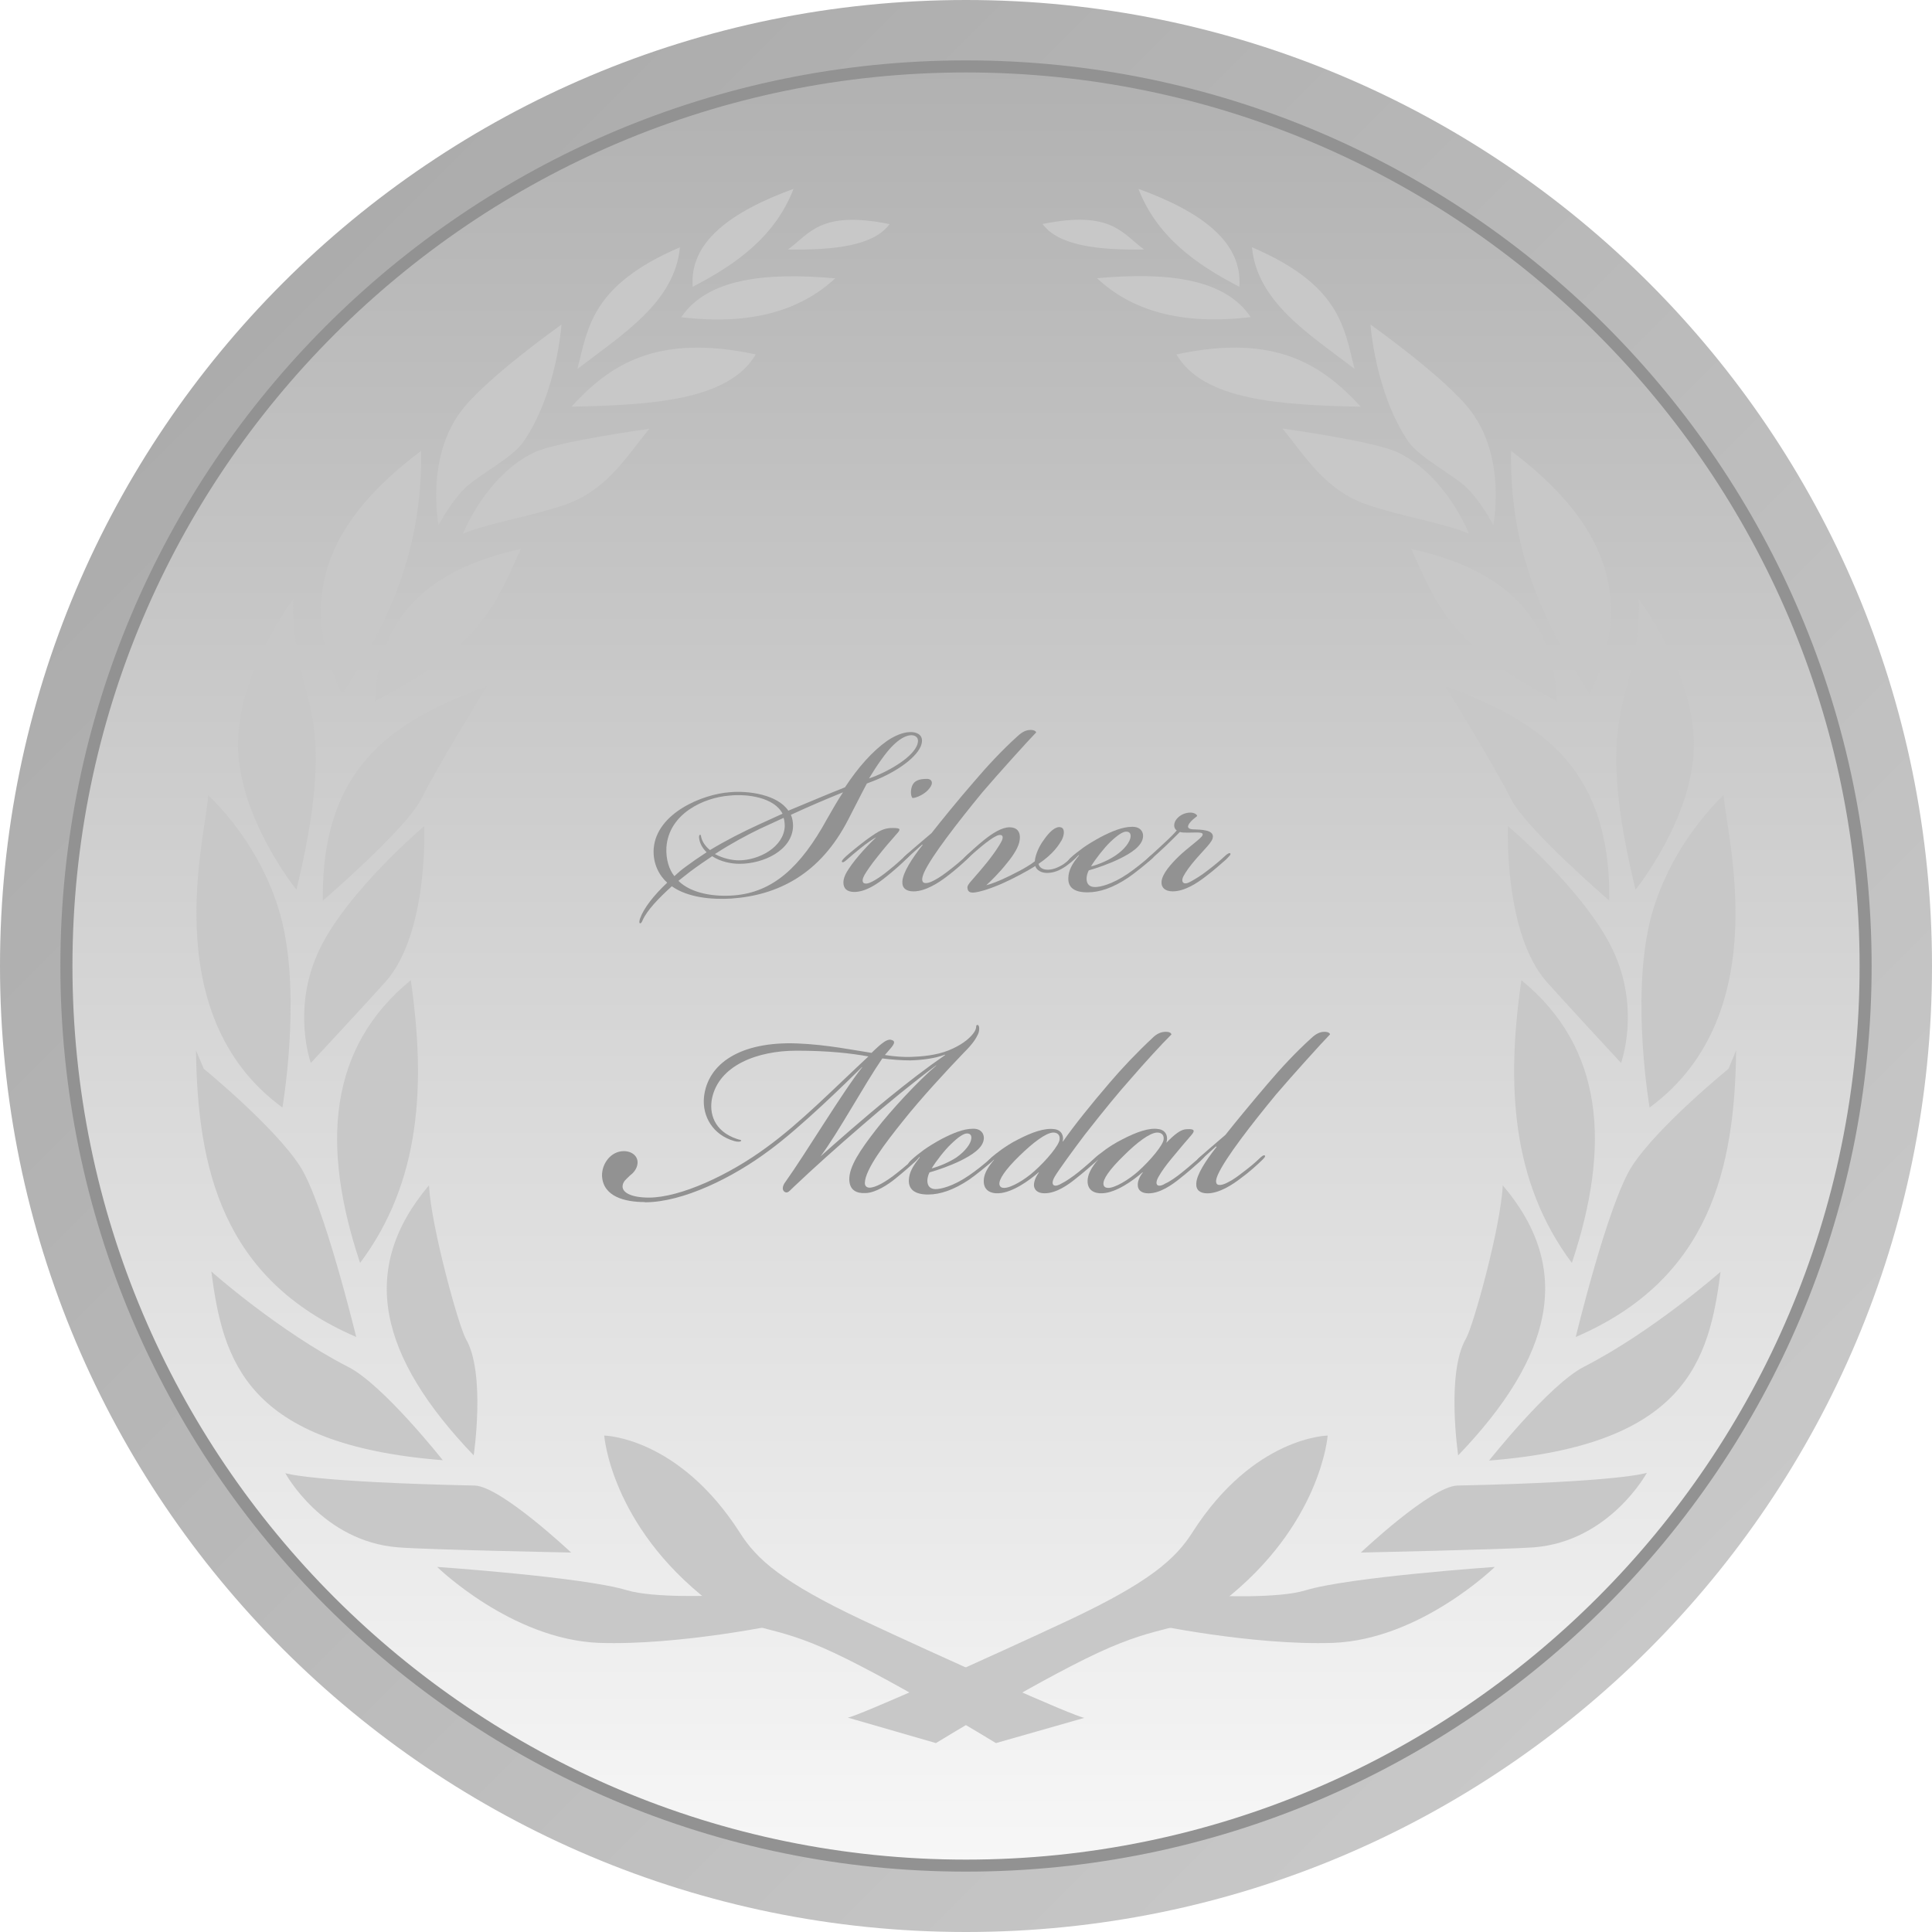
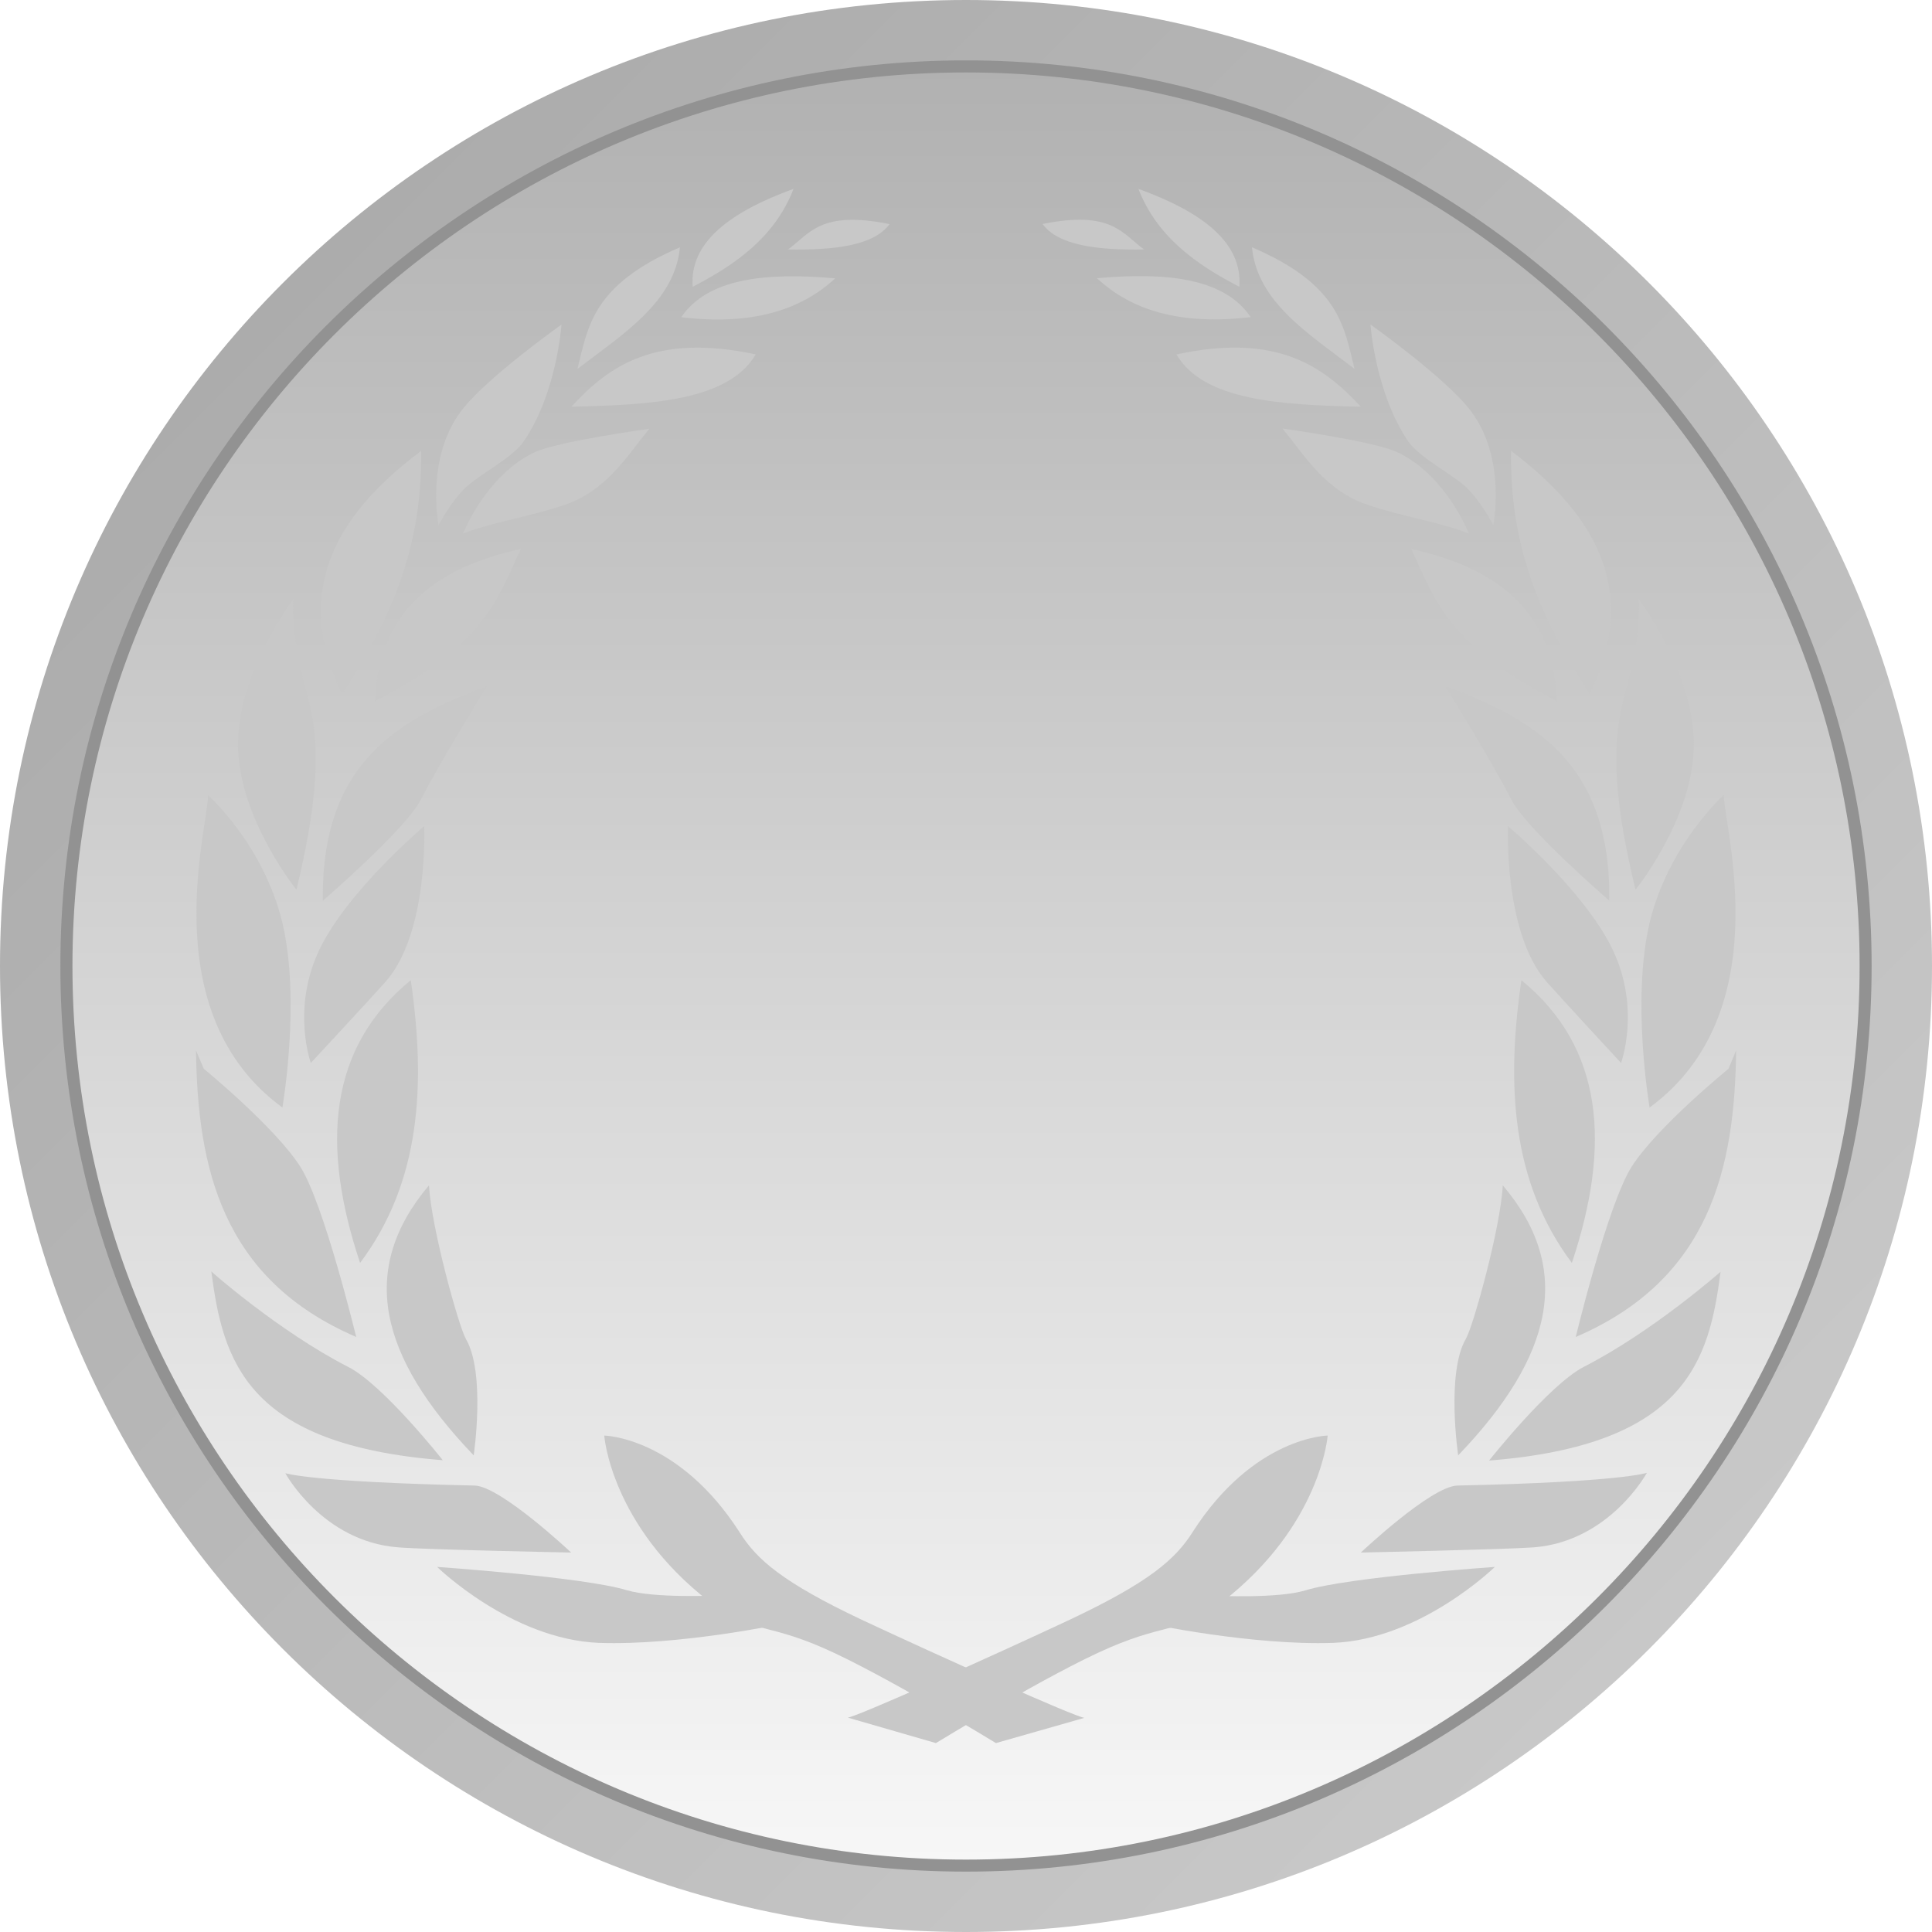
<svg xmlns="http://www.w3.org/2000/svg" version="1.1" x="0px" y="0px" width="64px" height="64px" viewBox="0 0 64 64" enable-background="new 0 0 64 64" xml:space="preserve">
  <defs>
</defs>
  <linearGradient id="SVGID_1_" gradientUnits="userSpaceOnUse" x1="830.173" y1="-1185.073" x2="875.428" y2="-1230.328" gradientTransform="matrix(1 0 0 -1 -820.7988 -1175.701)">
    <stop offset="0" style="stop-color:#ACACAC" />
    <stop offset="1" style="stop-color:#C8C8C8" />
  </linearGradient>
  <circle fill="url(#SVGID_1_)" cx="32" cy="32" r="32" />
  <linearGradient id="SVGID_2_" gradientUnits="userSpaceOnUse" x1="852.799" y1="-1177.892" x2="852.799" y2="-1237.502" gradientTransform="matrix(1 0 0 -1 -820.7988 -1175.701)">
    <stop offset="0" style="stop-color:#B1B1B1" />
    <stop offset="1" style="stop-color:#F7F7F7" />
  </linearGradient>
  <path fill="url(#SVGID_2_)" d="M32,61.801c-16.428,0-29.805-13.379-29.805-29.805C2.195,15.568,15.572,2.191,32,2.191  c16.43,0,29.805,13.377,29.805,29.805C61.801,48.422,48.422,61.801,32,61.801L32,61.801z" />
  <path fill="#929292" d="M32,2c16.539,0,30,13.459,30,30c0,16.539-13.461,30-30,30C15.459,62,2,48.539,2,32C2,15.459,15.459,2,32,2   M32,2.4C15.676,2.4,2.4,15.68,2.4,32c0,16.32,13.28,29.602,29.6,29.602c16.32,0,29.602-13.281,29.602-29.602  C61.602,15.676,48.32,2.4,32,2.4L32,2.4z" />
  <path id="path3278_4_" fill="#C8C8C8" d="M51.57,23.225c-0.105-3.012-2.023-4.42-4.82-5.041  C47.586,20.004,48.02,21.385,51.57,23.225z" />
  <path id="path3246_4_" fill="#C8C8C8" d="M40.25,52.859c0,0,2.078,0.104,2.992-0.176c1.43-0.441,6.277-0.777,6.277-0.777  s-2.457,2.402-5.353,2.516c-2.681,0.094-6.104-0.633-6.104-0.633L40.25,52.859z" />
  <path id="path3244_4_" fill="#C8C8C8" d="M28.084,56.898c0.316-0.035,4.771-2.031,7.369-3.25c2.609-1.234,3.484-1.992,4.055-2.898  c2.027-3.164,4.473-3.195,4.473-3.195s-0.215,2.961-3.477,5.5c-1.363,1.063-1.77,0.672-3.746,1.523  c-1.984,0.852-5.754,3.164-5.754,3.164L28.084,56.898z" />
  <path id="path3250_4_" fill="#C8C8C8" d="M54.555,48.789c0,0-1.229,2.266-3.742,2.469c-0.949,0.07-5.733,0.172-5.733,0.172  s2.313-2.188,3.194-2.219C53.719,49.094,54.555,48.789,54.555,48.789z" />
  <path id="path3252_4_" fill="#C8C8C8" d="M56.996,42.129c-0.379,2.941-1.137,5.738-7.668,6.254c0,0,1.977-2.5,3.133-3.102  C54.742,44.117,56.996,42.129,56.996,42.129z" />
  <path id="path3254_4_" fill="#C8C8C8" d="M49.781,39.266c2.359,2.771,1.664,5.672-1.477,8.945c0,0-0.406-2.734,0.258-3.867  C48.797,43.945,49.711,40.672,49.781,39.266z" />
  <path id="path3256_4_" fill="#C8C8C8" d="M52.199,44.289c4.465-1.918,5.266-5.621,5.313-9.492l-0.254,0.609  c0,0-2.344,1.906-3.195,3.223C53.266,39.859,52.199,44.289,52.199,44.289z" />
  <path id="path3258_4_" fill="#C8C8C8" d="M57.102,26.336c0.023,1.137,1.806,7.227-2.457,10.352c0,0-0.608-3.526,0-6.119  C55.266,27.98,57.102,26.336,57.102,26.336z" />
  <path id="path3260_4_" fill="#C8C8C8" d="M54.289,19.852c0,0,1.852,2.457,1.82,4.861c-0.023,2.402-1.93,4.76-1.93,4.76  c-0.646-2.668-0.832-4.596-0.414-6.225C54.027,22.209,54.336,21.096,54.289,19.852z" />
  <path id="path3262_4_" fill="#C8C8C8" d="M52.664,22.992c1.57-3.252,0.414-5.779-2.609-8.057  C50.004,18.328,51.184,20.703,52.664,22.992z" />
  <path id="path3264_4_" fill="#C8C8C8" d="M49.469,17.396c0,0,0.438-2.205-0.734-3.764c-0.805-1.088-3.336-2.881-3.336-2.881  s0.156,2.26,1.25,3.871c0.359,0.514,1.328,1.014,1.853,1.457C49.016,16.527,49.469,17.396,49.469,17.396z" />
  <path id="path3266_4_" fill="#C8C8C8" d="M41.473,8.191c2.918,1.248,3.051,2.645,3.398,4.029  C43.367,11.064,41.648,10.012,41.473,8.191z" />
  <path id="path3268_4_" fill="#C8C8C8" d="M41.055,9.5c-1.453-0.752-2.727-1.664-3.344-3.244C39.824,7.023,41.164,8.031,41.055,9.5z" />
  <path id="path3270_4_" fill="#C8C8C8" d="M37.898,8.264c-0.728-0.531-1.074-1.305-3.363-0.844  C35.055,8.129,36.344,8.291,37.898,8.264z" />
  <path id="path3272_4_" fill="#C8C8C8" d="M41.43,10.504c-0.859-1.279-2.762-1.5-5.09-1.287  C37.473,10.275,39.094,10.783,41.43,10.504z" />
  <path id="path3274_4_" fill="#C8C8C8" d="M45.078,13.473c-2.664-0.057-5.219-0.205-6.105-1.732  C42.273,11.027,43.82,12.111,45.078,13.473z" />
  <path id="path3276_4_" fill="#C8C8C8" d="M48.66,17.676c0,0-0.754-1.928-2.359-2.691c-0.754-0.365-3.816-0.789-3.816-0.789  c0.759,0.928,1.423,2.057,2.816,2.525C46.508,17.133,47.676,17.283,48.66,17.676z" />
  <path id="path3280_4_" fill="#C8C8C8" d="M53.309,29.832c0.06-4.615-2.559-6.023-5.44-7.111c0,0,1.603,2.588,2.188,3.752  C50.57,27.48,53.309,29.832,53.309,29.832z" />
  <path id="path3282_4_" fill="#C8C8C8" d="M53.699,35.211c0,0,0.66-1.789-0.277-3.752c-0.934-1.955-3.469-4.092-3.469-4.092  s-0.148,3.537,1.281,5.156C51.781,33.141,53.699,35.211,53.699,35.211z" />
  <path id="path3284_4_" fill="#C8C8C8" d="M50.398,32.469c2.738,2.242,2.969,5.484,1.672,9.367  C50.055,39.141,49.898,35.906,50.398,32.469z" />
  <path id="path3278_1_" fill="#C8C8C8" d="M17.252,18.184c-2.801,0.621-4.711,2.029-4.828,5.041  C15.984,21.389,16.416,20.008,17.252,18.184z" />
  <path id="path3246_1_" fill="#C8C8C8" d="M25.932,53.789c0,0-3.42,0.727-6.1,0.633c-2.9-0.121-5.352-2.516-5.352-2.516  s4.844,0.336,6.279,0.77c0.916,0.277,2.996,0.176,2.996,0.176L25.932,53.789z" />
  <path id="path3244_1_" fill="#C8C8C8" d="M32.992,57.742c0,0-3.771-2.305-5.748-3.164c-1.969-0.852-2.381-0.461-3.748-1.523  c-3.264-2.531-3.48-5.5-3.48-5.5s2.449,0.039,4.484,3.203c0.564,0.906,1.436,1.664,4.045,2.898c2.6,1.219,7.057,3.215,7.377,3.25  L32.992,57.742z" />
  <path id="path3250_1_" fill="#C8C8C8" d="M15.732,49.211c0.871,0.039,3.188,2.219,3.188,2.219s-4.787-0.094-5.732-0.172  c-2.512-0.195-3.736-2.457-3.736-2.457S10.283,49.094,15.732,49.211z" />
  <path id="path3252_1_" fill="#C8C8C8" d="M11.535,45.281c1.16,0.59,3.133,3.09,3.133,3.09C8.141,47.859,7.385,45.07,7,42.117  C7.004,42.129,9.26,44.117,11.535,45.281z" />
  <path id="path3254_1_" fill="#C8C8C8" d="M15.432,44.352c0.664,1.133,0.26,3.859,0.26,3.859c-3.139-3.273-3.832-6.164-1.482-8.945  C14.287,40.672,15.199,43.945,15.432,44.352z" />
  <path id="path3256_1_" fill="#C8C8C8" d="M9.936,38.629c-0.852-1.316-3.184-3.223-3.184-3.223l-0.26-0.609  c0.053,3.871,0.848,7.574,5.309,9.492C11.797,44.289,10.732,39.859,9.936,38.629z" />
  <path id="path3258_1_" fill="#C8C8C8" d="M9.355,30.572c0.613,2.588,0,6.116,0,6.116C5.088,33.57,6.877,27.473,6.893,26.34  C6.893,26.34,8.736,27.984,9.355,30.572z" />
  <path id="path3260_1_" fill="#C8C8C8" d="M10.236,23.252c0.416,1.625,0.229,3.553-0.416,6.221c0,0-1.904-2.354-1.936-4.756  c-0.033-2.404,1.828-4.865,1.828-4.865C9.66,21.1,9.973,22.209,10.236,23.252z" />
  <path id="path3262_1_" fill="#C8C8C8" d="M13.951,14.936c-3.039,2.277-4.188,4.805-2.619,8.057  C12.816,20.703,13.996,18.328,13.951,14.936z" />
  <path id="path3264_1_" fill="#C8C8C8" d="M15.496,16.084c0.527-0.447,1.504-0.947,1.852-1.461c1.1-1.607,1.252-3.871,1.252-3.871  s-2.531,1.793-3.336,2.881c-1.172,1.563-0.736,3.764-0.736,3.764S14.98,16.531,15.496,16.084z" />
  <path id="path3266_1_" fill="#C8C8C8" d="M19.129,12.221c0.348-1.385,0.482-2.781,3.395-4.029  C22.348,10.012,20.637,11.064,19.129,12.221z" />
  <path id="path3268_1_" fill="#C8C8C8" d="M26.287,6.256c-0.611,1.58-1.895,2.496-3.34,3.244C22.832,8.035,24.172,7.027,26.287,6.256  z" />
  <path id="path3270_1_" fill="#C8C8C8" d="M29.469,7.424c-2.293-0.465-2.641,0.313-3.365,0.84  C27.656,8.291,28.947,8.133,29.469,7.424z" />
  <path id="path3272_1_" fill="#C8C8C8" d="M27.668,9.221c-2.332-0.209-4.24,0.012-5.1,1.287  C24.904,10.787,26.527,10.275,27.668,9.221z" />
  <path id="path3274_1_" fill="#C8C8C8" d="M25.035,11.74c-0.895,1.527-3.451,1.676-6.107,1.732  C20.18,12.111,21.717,11.031,25.035,11.74z" />
  <path id="path3276_1_" fill="#C8C8C8" d="M18.699,16.725c1.389-0.469,2.049-1.592,2.809-2.521c0,0-3.057,0.42-3.816,0.785  c-1.6,0.768-2.355,2.688-2.355,2.688C16.324,17.287,17.488,17.137,18.699,16.725z" />
  <path id="path3280_1_" fill="#C8C8C8" d="M13.947,26.48c0.584-1.168,2.186-3.752,2.186-3.752c-2.885,1.084-5.5,2.492-5.438,7.107  C10.695,29.836,13.436,27.48,13.947,26.48z" />
  <path id="path3282_1_" fill="#C8C8C8" d="M12.768,32.527c1.441-1.624,1.285-5.16,1.285-5.16s-2.537,2.137-3.473,4.092  c-0.936,1.963-0.283,3.752-0.283,3.752S12.217,33.145,12.768,32.527z" />
  <path id="path3284_1_" fill="#C8C8C8" d="M11.928,41.836c-1.299-3.891-1.057-7.125,1.68-9.367  C14.104,35.906,13.951,39.141,11.928,41.836z" />
-   <path fill="#929292" d="M27.992,26.08c0.432-0.66,0.916-1.203,1.396-1.539c0.252-0.17,0.516-0.281,0.744-0.289  c0.195-0.012,0.436,0.061,0.408,0.324c-0.037,0.4-0.697,0.916-1.5,1.252c-0.086,0.035-0.229,0.092-0.324,0.127  c-0.229,0.426-0.426,0.832-0.617,1.193c-0.924,1.803-2.32,2.512-3.883,2.619c-0.637,0.037-1.43-0.031-1.961-0.408  c-0.443,0.4-0.82,0.797-0.965,1.121c-0.031,0.072-0.055,0.115-0.092,0.104c-0.035-0.008-0.012-0.104,0-0.145  c0.121-0.348,0.457-0.779,0.904-1.199c-0.256-0.229-0.484-0.625-0.447-1.133c0.096-1.176,1.623-1.799,2.512-1.863  c0.637-0.061,1.596,0.084,1.947,0.611C26.775,26.584,27.355,26.332,27.992,26.08z M24.168,26.355  c-0.84,0.061-2.008,0.588-2.092,1.709c-0.023,0.412,0.096,0.756,0.264,0.959c0.096-0.092,0.24-0.215,0.373-0.311  c0.227-0.168,0.42-0.301,0.695-0.48c-0.129-0.125-0.225-0.281-0.248-0.461c-0.012-0.059,0-0.119,0.035-0.119  c0.025,0,0.025,0.051,0.037,0.096c0.047,0.168,0.156,0.305,0.287,0.412c0.516-0.313,1.08-0.6,1.613-0.844  c0.264-0.121,0.527-0.24,0.791-0.361C25.648,26.416,24.756,26.291,24.168,26.355z M23.592,28.363  c-0.252,0.168-0.48,0.324-0.721,0.504c-0.143,0.109-0.264,0.209-0.398,0.313c0.443,0.432,1.215,0.533,1.852,0.48  c1.275-0.104,2.199-0.936,3.068-2.523c0.18-0.313,0.348-0.613,0.527-0.881v-0.008c-0.588,0.24-1.129,0.469-1.721,0.744  c0.049,0.107,0.072,0.244,0.072,0.371c-0.02,0.809-0.984,1.252-1.768,1.252C24.217,28.615,23.867,28.545,23.592,28.363z   M25.996,27.377c0-0.105-0.012-0.205-0.037-0.285c-0.25,0.117-0.516,0.24-0.807,0.373c-0.396,0.191-0.936,0.479-1.469,0.826  c0.264,0.145,0.568,0.209,0.797,0.209C25.145,28.496,25.959,28.064,25.996,27.377z M29,25.709c0.664-0.277,1.359-0.736,1.408-1.133  c0.023-0.168-0.121-0.24-0.275-0.217c-0.168,0.025-0.361,0.145-0.553,0.336c-0.217,0.205-0.553,0.689-0.793,1.092  C28.844,25.764,28.943,25.732,29,25.709z" />
-   <path fill="#929292" d="M28.508,28.096c-0.18,0.148-0.313,0.256-0.432,0.363c-0.096,0.086-0.148,0.121-0.18,0.098  c-0.025-0.025,0-0.072,0.131-0.193c0.133-0.119,0.564-0.479,0.854-0.672c0.311-0.219,0.467-0.264,0.695-0.264  c0.252,0,0.275,0.037,0.133,0.191c-0.213,0.24-0.408,0.465-0.648,0.77c-0.205,0.252-0.348,0.467-0.42,0.588  c-0.072,0.131-0.084,0.215-0.037,0.268c0.061,0.047,0.168,0.023,0.289-0.041c0.119-0.059,0.324-0.191,0.527-0.359  c0.252-0.203,0.359-0.299,0.553-0.48c0.107-0.096,0.156-0.143,0.191-0.107c0.035,0.036-0.096,0.156-0.133,0.191  c-0.143,0.145-0.443,0.412-0.684,0.602c-0.24,0.195-0.652,0.496-1.047,0.496c-0.252,0-0.361-0.121-0.361-0.313  c0-0.156,0.084-0.316,0.18-0.457c0.244-0.375,0.713-0.867,0.904-1.035C28.939,27.771,28.688,27.951,28.508,28.096z M30.709,25.801  c0.154,0,0.227,0.131,0.082,0.311c-0.143,0.197-0.443,0.324-0.563,0.324c-0.061-0.068-0.072-0.248-0.012-0.404  c0.07-0.18,0.252-0.23,0.479-0.23h0.014V25.801z" />
-   <path fill="#929292" d="M30.549,27.977c-0.182,0.156-0.361,0.324-0.492,0.443c-0.072,0.064-0.109,0.076-0.133,0.039  c-0.012-0.039,0.023-0.074,0.061-0.107c0.047-0.051,0.504-0.443,0.875-0.756c0.313-0.4,0.904-1.127,1.42-1.719  c0.408-0.48,0.9-1.014,1.43-1.492c0.144-0.133,0.274-0.205,0.433-0.205c0.116,0,0.18,0.049,0.18,0.084  c-0.227,0.229-1.279,1.393-1.789,1.992c-0.803,0.98-1.672,2.096-1.924,2.648c-0.031,0.084-0.107,0.252-0.023,0.328  c0.084,0.059,0.264-0.016,0.371-0.076c0.16-0.084,0.328-0.205,0.496-0.336c0.217-0.168,0.373-0.301,0.529-0.443  c0.047-0.049,0.143-0.133,0.18-0.102c0.023,0.025-0.012,0.076-0.084,0.145c-0.145,0.148-0.443,0.412-0.732,0.629  c-0.244,0.184-0.684,0.479-1.084,0.479c-0.24,0-0.383-0.104-0.371-0.324c0.012-0.287,0.311-0.76,0.672-1.215L30.549,27.977z" />
-   <path fill="#929292" d="M34.297,28.688c-0.133,0.084-0.301,0.18-0.506,0.289c-0.363,0.191-0.73,0.371-1.154,0.504  c-0.109,0.035-0.313,0.088-0.408,0.088c-0.084,0-0.168-0.023-0.18-0.145c-0.014-0.076,0.047-0.148,0.107-0.221  c0.168-0.191,0.397-0.455,0.588-0.695c0.172-0.221,0.348-0.467,0.443-0.66c0.037-0.076,0.037-0.145,0-0.172  c-0.043-0.035-0.127-0.012-0.181,0.016c-0.131,0.061-0.323,0.205-0.467,0.324c-0.193,0.156-0.445,0.385-0.506,0.443  c-0.047,0.049-0.096,0.072-0.119,0.049s0-0.076,0.049-0.119c0.07-0.072,0.467-0.434,0.64-0.568c0.289-0.229,0.588-0.416,0.84-0.416  c0.229,0,0.373,0.131,0.336,0.416c-0.023,0.221-0.203,0.508-0.42,0.768c-0.256,0.328-0.555,0.615-0.688,0.736  c0.313-0.084,0.722-0.275,1.084-0.469c0.121-0.059,0.408-0.227,0.524-0.324c0.017-0.229,0.156-0.516,0.281-0.684  c0.211-0.313,0.418-0.484,0.578-0.443c0.141,0.031,0.125,0.248,0.031,0.428c-0.086,0.145-0.273,0.455-0.766,0.783  c0.023,0.117,0.129,0.182,0.262,0.193c0.168,0.012,0.371-0.053,0.582-0.193c0.141-0.107,0.25-0.207,0.297-0.252  c0.063-0.063,0.145-0.131,0.18-0.096c0.023,0.023-0.047,0.109-0.117,0.18c-0.073,0.072-0.145,0.133-0.289,0.24  c-0.211,0.145-0.405,0.229-0.641,0.229C34.488,28.916,34.332,28.82,34.297,28.688z" />
-   <path fill="#929292" d="M37.367,28.939c0.227-0.156,0.504-0.375,0.734-0.58c0.073-0.063,0.108-0.076,0.133-0.047  c0.022,0.035-0.023,0.092-0.098,0.156c-0.156,0.143-0.544,0.455-0.755,0.6c-0.5,0.336-0.944,0.492-1.358,0.492  c-0.445,0-0.648-0.168-0.633-0.48c0.008-0.244,0.116-0.457,0.358-0.748l-0.017-0.004c-0.039,0.035-0.172,0.156-0.241,0.217  c-0.063,0.043-0.095,0.055-0.121,0.035c-0.027-0.035,0.026-0.084,0.065-0.137c0.156-0.143,0.267-0.227,0.445-0.359  c0.133-0.096,0.367-0.24,0.59-0.359c0.348-0.18,0.711-0.336,1.031-0.336h0.016c0.262,0,0.363,0.168,0.349,0.324  c-0.021,0.314-0.406,0.551-0.767,0.73c-0.352,0.172-0.758,0.313-1.031,0.389c-0.051,0.096-0.073,0.203-0.073,0.275  c0,0.18,0.098,0.277,0.276,0.277C36.43,29.389,36.836,29.301,37.367,28.939z M36.953,28.34c0.305-0.207,0.484-0.455,0.5-0.623  c0.008-0.109-0.039-0.168-0.148-0.168s-0.289,0.115-0.531,0.348c-0.188,0.18-0.491,0.563-0.633,0.803  C36.383,28.641,36.703,28.508,36.953,28.34z" />
-   <path fill="#929292" d="M40.176,27.729c0,0.156-0.285,0.408-0.551,0.719c-0.211,0.24-0.352,0.445-0.414,0.564  c-0.059,0.107-0.059,0.191-0.008,0.232c0.047,0.035,0.133,0.023,0.262-0.053c0.129-0.072,0.348-0.203,0.543-0.359  c0.266-0.203,0.406-0.324,0.563-0.469c0.087-0.084,0.156-0.119,0.181-0.096c0.039,0.037-0.047,0.109-0.142,0.209  c-0.147,0.123-0.383,0.344-0.688,0.572c-0.254,0.195-0.672,0.479-1.074,0.479c-0.254,0-0.383-0.127-0.371-0.311  c0.012-0.262,0.313-0.598,0.578-0.854c0.285-0.275,0.75-0.6,0.777-0.688c0.059-0.127-0.176-0.092-0.473-0.092  c-0.117,0-0.219,0-0.273-0.023c-0.102,0.104-0.27,0.271-0.461,0.455c-0.203,0.193-0.352,0.324-0.484,0.443  c-0.104,0.098-0.156,0.121-0.18,0.098c-0.023-0.025,0.016-0.084,0.133-0.193c0.148-0.131,0.25-0.23,0.469-0.432  c0.172-0.156,0.328-0.313,0.418-0.42c-0.108-0.072-0.117-0.24,0-0.383c0.105-0.125,0.271-0.209,0.457-0.209  c0.099,0,0.211,0.049,0.22,0.115c-0.078,0.064-0.134,0.102-0.203,0.174c-0.156,0.168-0.117,0.25,0.039,0.264  c0.336,0.012,0.685,0.023,0.685,0.244v0.014H40.176z" />
-   <path fill="#929292" d="M21.359,39.82c-0.66,0-1.383-0.18-1.416-0.867c-0.012-0.398,0.289-0.82,0.721-0.82  c0.275,0,0.48,0.172,0.455,0.414c-0.023,0.188-0.143,0.313-0.264,0.406c-0.107,0.109-0.203,0.172-0.227,0.305  c-0.049,0.234,0.264,0.414,0.867,0.414c1.031,0,2.656-0.742,3.92-1.68c1.104-0.805,2.164-1.891,3.352-2.996  c-0.576-0.105-1.336-0.191-2.379-0.191c-1.313,0-2.572,0.492-2.801,1.578c-0.096,0.477,0.049,1.082,0.82,1.344  c0.096,0.039,0.156,0.023,0.145,0.063c-0.018,0.03-0.102,0.047-0.232,0.008c-0.701-0.202-1.061-0.813-1-1.452  c0.119-1.117,1.211-1.853,3.088-1.781c1,0.039,1.924,0.233,2.463,0.313c0.061-0.059,0.145-0.141,0.229-0.215  c0.113-0.098,0.268-0.23,0.393-0.223c0.18,0.031,0.156,0.125-0.012,0.313c-0.061,0.078-0.109,0.121-0.168,0.195  c0.299,0.051,0.652,0.074,0.879,0.063c0.324-0.012,0.816-0.047,1.24-0.219c0.4-0.164,0.652-0.359,0.801-0.547  c0.156-0.195,0.072-0.266,0.131-0.289c0.084-0.031,0.096,0.164,0.037,0.297c-0.072,0.156-0.18,0.328-0.457,0.602  c-0.58,0.603-1.443,1.539-2.008,2.25c-0.627,0.781-1.275,1.633-1.287,2.082c0,0.099,0.061,0.156,0.156,0.156  c0.191,0,0.527-0.18,0.916-0.492c0.238-0.188,0.443-0.367,0.576-0.492c0.059-0.051,0.107-0.098,0.143-0.065  c0.025,0.039-0.023,0.082-0.107,0.172c-0.156,0.142-0.373,0.336-0.672,0.578c-0.24,0.194-0.652,0.47-0.988,0.478  c-0.301,0.016-0.527-0.095-0.539-0.438c-0.014-0.438,0.371-1,0.887-1.664c0.48-0.625,1.385-1.604,1.996-2.125h-0.012  c-0.805,0.603-1.623,1.272-2.416,1.961c-0.916,0.789-1.611,1.414-2.297,2.063c-0.143,0.133-0.203,0.233-0.311,0.156  c-0.096-0.078-0.037-0.228,0.035-0.32c0.697-0.978,1.9-2.992,2.549-3.805h-0.012c-0.445,0.438-2.008,1.983-3.08,2.766  c-1.189,0.891-2.85,1.711-4.102,1.711h-0.012V39.82z M29.439,36.367c0.664-0.539,1.24-0.984,1.865-1.414v-0.016  c-0.35,0.133-0.793,0.18-1.152,0.19c-0.275,0-0.625-0.026-0.924-0.065c-0.588,0.852-1.457,2.457-2.045,3.242  C27.652,37.883,28.611,37.039,29.439,36.367z" />
-   <path fill="#929292" d="M32.088,38.945c0.232-0.156,0.508-0.375,0.736-0.578c0.072-0.063,0.107-0.078,0.131-0.047  c0.025,0.031-0.023,0.094-0.096,0.156c-0.156,0.141-0.54,0.453-0.756,0.602c-0.504,0.336-0.951,0.492-1.359,0.492  c-0.443,0-0.652-0.172-0.637-0.484c0.012-0.242,0.121-0.449,0.361-0.742l-0.014-0.016c-0.035,0.039-0.168,0.156-0.238,0.219  c-0.061,0.047-0.098,0.055-0.125,0.031c-0.02-0.031,0.027-0.078,0.076-0.133c0.156-0.141,0.264-0.228,0.443-0.359  c0.133-0.094,0.361-0.238,0.588-0.359c0.35-0.18,0.709-0.336,1.033-0.336h0.012c0.264,0,0.358,0.172,0.348,0.328  c-0.021,0.313-0.404,0.547-0.764,0.727c-0.352,0.173-0.76,0.313-1.037,0.392c-0.047,0.095-0.07,0.203-0.07,0.272  c0,0.181,0.096,0.281,0.275,0.281C31.152,39.391,31.564,39.305,32.088,38.945z M31.68,38.344c0.301-0.211,0.48-0.461,0.496-0.625  c0.012-0.109-0.035-0.172-0.145-0.172c-0.107,0-0.287,0.117-0.527,0.352c-0.195,0.181-0.496,0.563-0.641,0.806  C31.104,38.641,31.428,38.508,31.68,38.344z" />
-   <path fill="#929292" d="M34.938,37.406c0.228,0.031,0.313,0.227,0.263,0.406h0.012c0.375-0.539,0.931-1.228,1.539-1.938  c0.418-0.492,0.914-1.013,1.427-1.492c0.133-0.133,0.276-0.202,0.44-0.202c0.125,0,0.172,0.038,0.188,0.086  c-0.32,0.313-0.923,0.977-1.367,1.491c-0.402,0.453-0.806,0.94-1.508,1.836c-0.367,0.484-0.884,1.195-0.992,1.384  c-0.086,0.147-0.086,0.241-0.039,0.28c0.063,0.048,0.18,0,0.277-0.06c0.12-0.055,0.348-0.211,0.543-0.366  c0.25-0.203,0.444-0.379,0.577-0.492c0.07-0.06,0.134-0.121,0.164-0.082c0.039,0.031-0.022,0.091-0.155,0.22  c-0.156,0.141-0.445,0.391-0.673,0.569c-0.241,0.195-0.637,0.483-1.03,0.483c-0.23,0-0.336-0.108-0.353-0.25  c-0.008-0.133,0.063-0.305,0.164-0.438l-0.008-0.008c-0.313,0.273-0.865,0.672-1.322,0.695c-0.265,0.016-0.539-0.094-0.492-0.484  c0.023-0.18,0.121-0.367,0.337-0.625l-0.013-0.008c-0.035,0.031-0.084,0.086-0.155,0.141c-0.048,0.039-0.084,0.063-0.107,0.039  c-0.023-0.039,0.061-0.129,0.191-0.25c0.036-0.039,0.217-0.18,0.336-0.266c0.121-0.082,0.313-0.219,0.557-0.336  C34.156,37.523,34.602,37.352,34.938,37.406z M33.779,38.281c-0.492,0.477-0.695,0.797-0.672,0.953  c0.012,0.082,0.072,0.117,0.156,0.117c0.229,0,0.684-0.267,1.01-0.563c0.387-0.345,0.819-0.858,0.828-1.047  c0.016-0.156-0.082-0.224-0.211-0.224C34.648,37.523,34.219,37.852,33.779,38.281z" />
-   <path fill="#929292" d="M39.316,37.406c0.254-0.016,0.276,0.047,0.156,0.188c-0.156,0.18-0.418,0.484-0.673,0.797  c-0.155,0.188-0.313,0.398-0.418,0.586c-0.086,0.148-0.086,0.242-0.039,0.281c0.063,0.047,0.181,0,0.273-0.059  c0.125-0.051,0.352-0.207,0.543-0.363c0.254-0.203,0.44-0.375,0.582-0.492c0.069-0.063,0.129-0.125,0.163-0.086  c0.039,0.031-0.022,0.09-0.155,0.219c-0.156,0.142-0.444,0.392-0.672,0.57c-0.242,0.195-0.642,0.484-1.031,0.484  c-0.233,0-0.344-0.109-0.353-0.25c-0.016-0.133,0.056-0.305,0.164-0.438l-0.008-0.009c-0.313,0.272-0.867,0.672-1.324,0.694  c-0.262,0.017-0.539-0.094-0.491-0.483c0.026-0.18,0.12-0.366,0.336-0.625l-0.013-0.008c-0.039,0.03-0.086,0.086-0.155,0.142  c-0.048,0.039-0.086,0.063-0.109,0.039c-0.022-0.039,0.044-0.105,0.173-0.228c0.034-0.039,0.241-0.203,0.362-0.289  c0.113-0.082,0.324-0.22,0.556-0.336c0.469-0.242,0.887-0.392,1.198-0.337c0.242,0.031,0.328,0.255,0.255,0.453  C38.922,37.563,39.125,37.406,39.316,37.406z M37.227,38.281c-0.492,0.477-0.699,0.797-0.672,0.953  c0.008,0.082,0.074,0.117,0.156,0.117c0.227,0,0.68-0.267,1.008-0.563c0.383-0.345,0.816-0.858,0.828-1.047  c0.016-0.156-0.082-0.224-0.215-0.224C38.086,37.523,37.656,37.852,37.227,38.281z" />
-   <path fill="#929292" d="M40.281,37.977c-0.18,0.156-0.359,0.328-0.492,0.445c-0.07,0.063-0.109,0.078-0.133,0.039  c-0.008-0.039,0.023-0.07,0.063-0.109c0.047-0.047,0.508-0.444,0.875-0.758c0.313-0.398,0.91-1.121,1.422-1.719  c0.406-0.477,0.898-1.012,1.43-1.492c0.142-0.133,0.273-0.203,0.431-0.203c0.121,0,0.181,0.047,0.181,0.086  c-0.23,0.23-1.281,1.396-1.789,1.992c-0.806,0.977-1.672,2.094-1.922,2.648c-0.035,0.086-0.109,0.254-0.023,0.328  c0.086,0.055,0.266-0.017,0.371-0.078c0.16-0.078,0.324-0.203,0.496-0.336c0.219-0.164,0.375-0.297,0.531-0.445  c0.047-0.047,0.141-0.133,0.18-0.094c0.022,0.027-0.017,0.074-0.086,0.141c-0.148,0.148-0.445,0.418-0.734,0.625  c-0.246,0.188-0.688,0.484-1.086,0.484c-0.242,0-0.383-0.109-0.367-0.328c0.008-0.289,0.313-0.758,0.672-1.211L40.281,37.977z" />
</svg>
